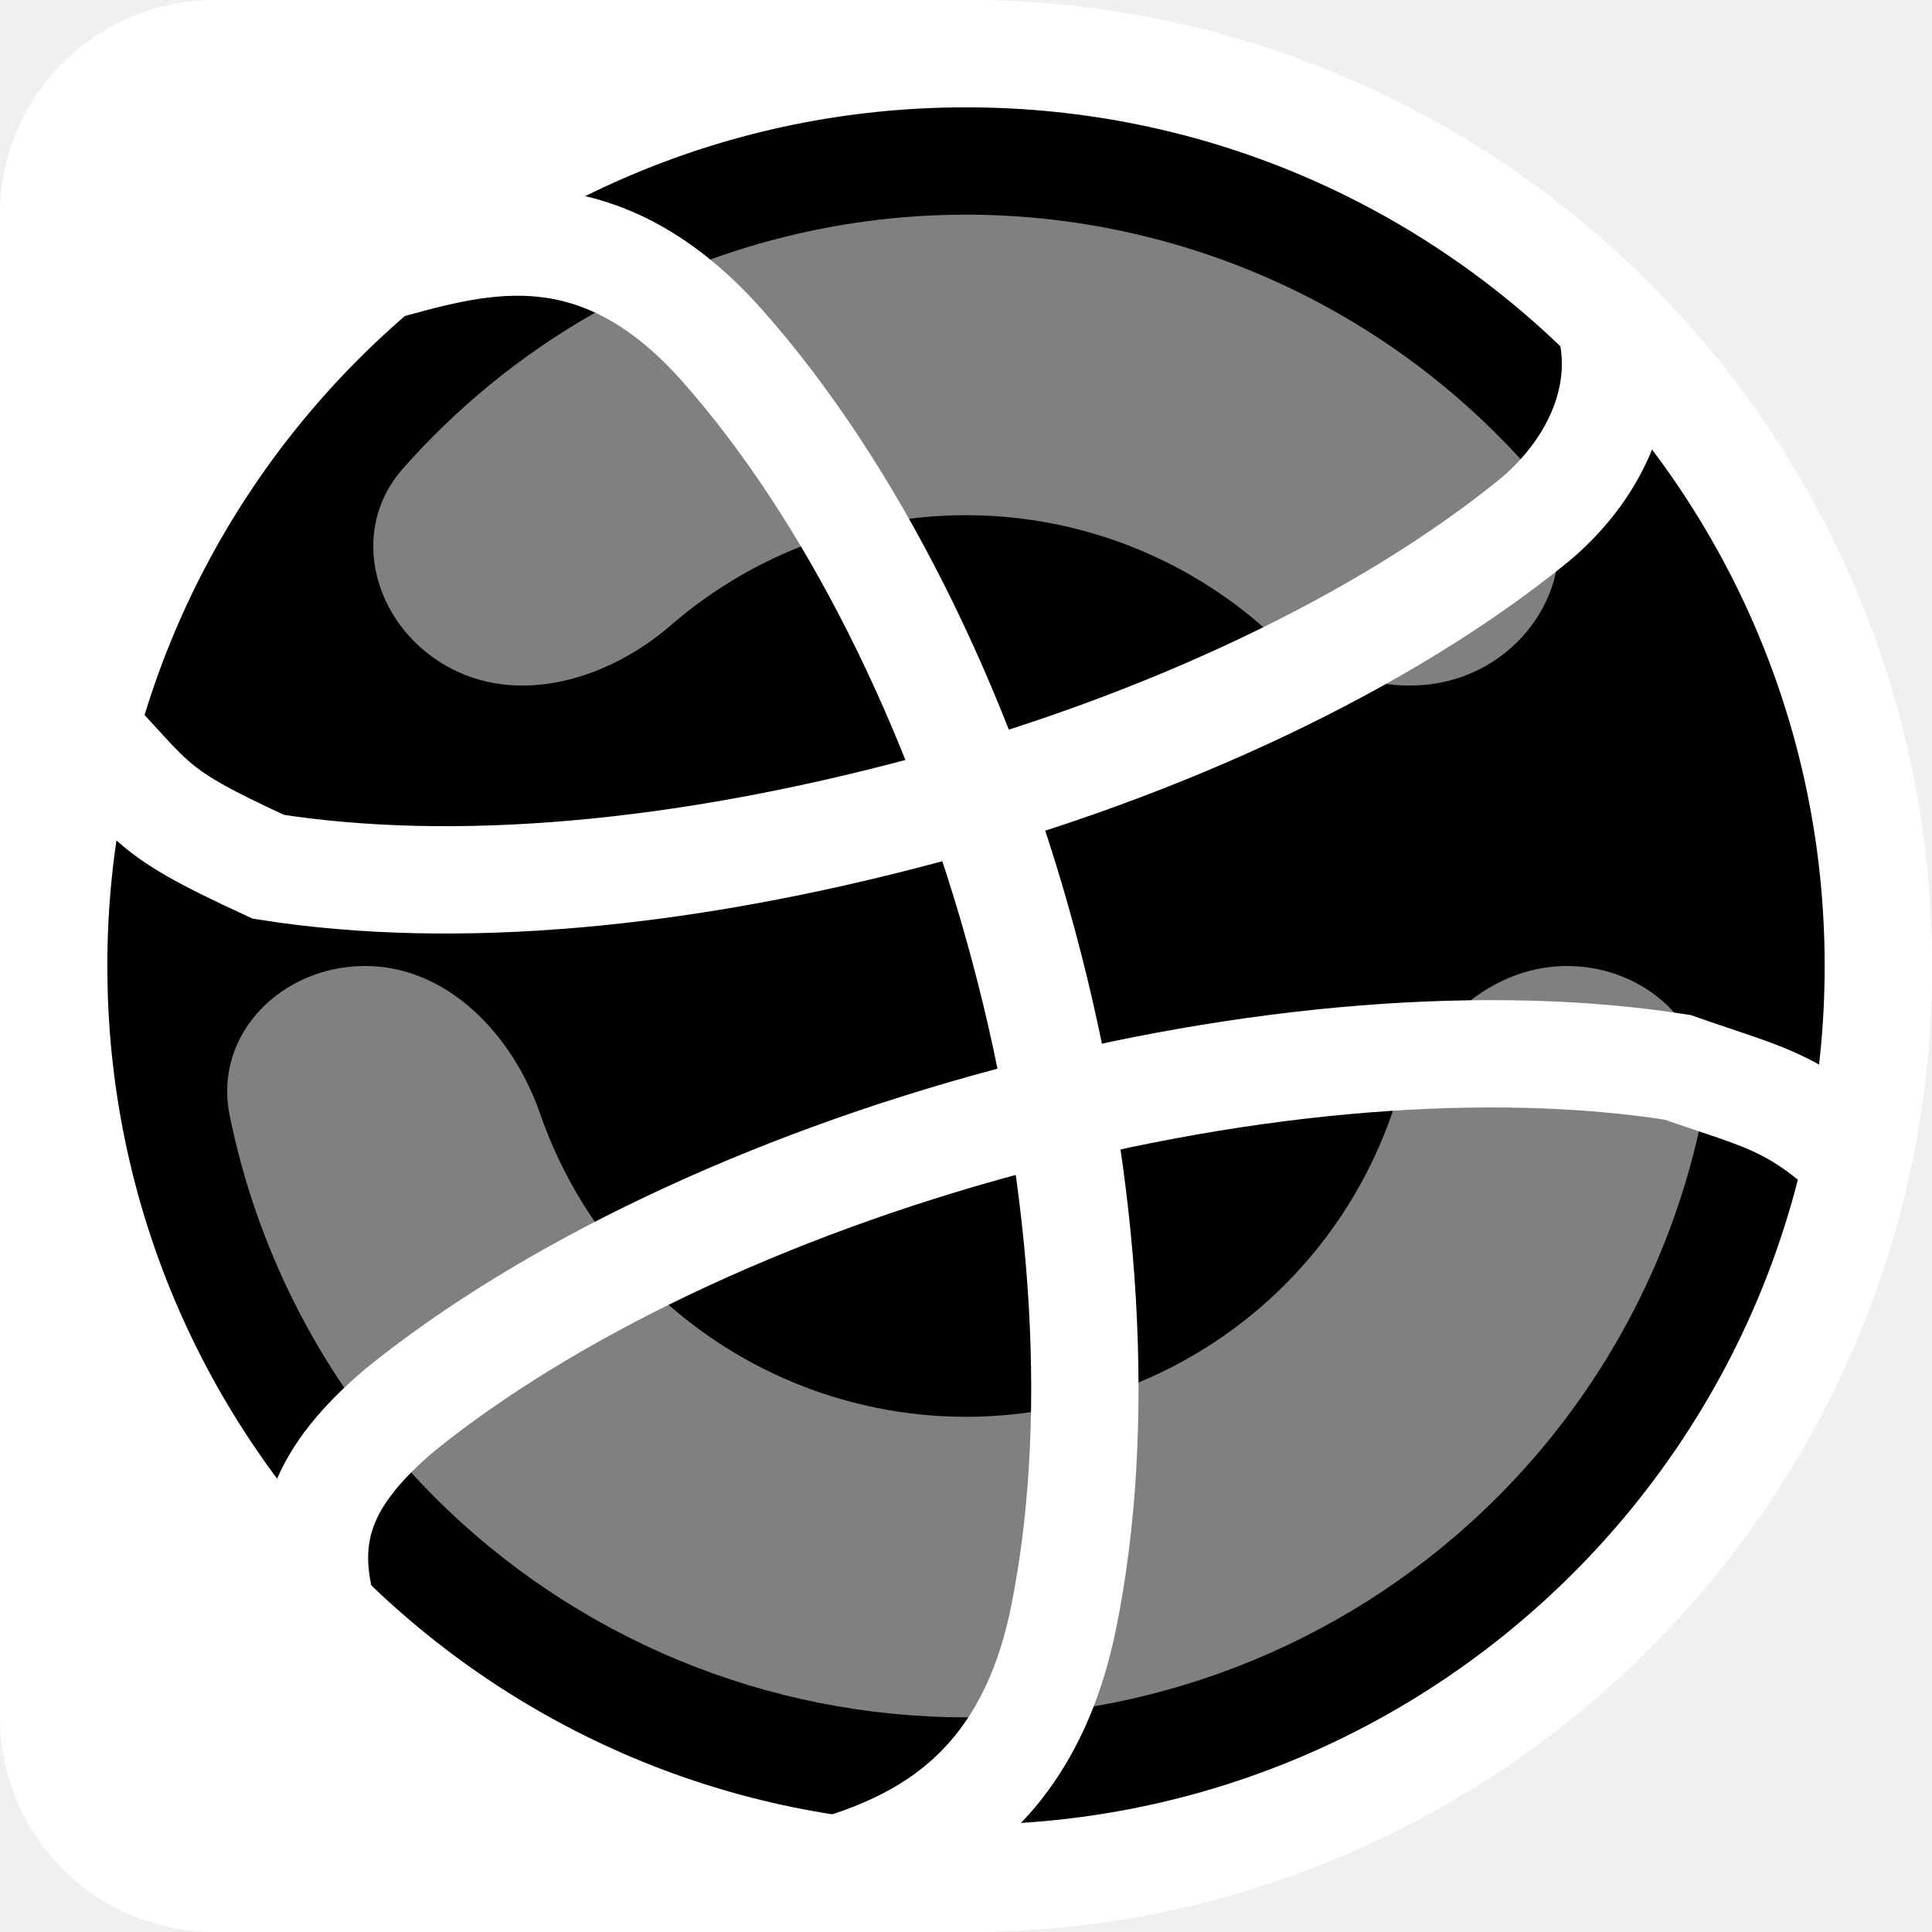
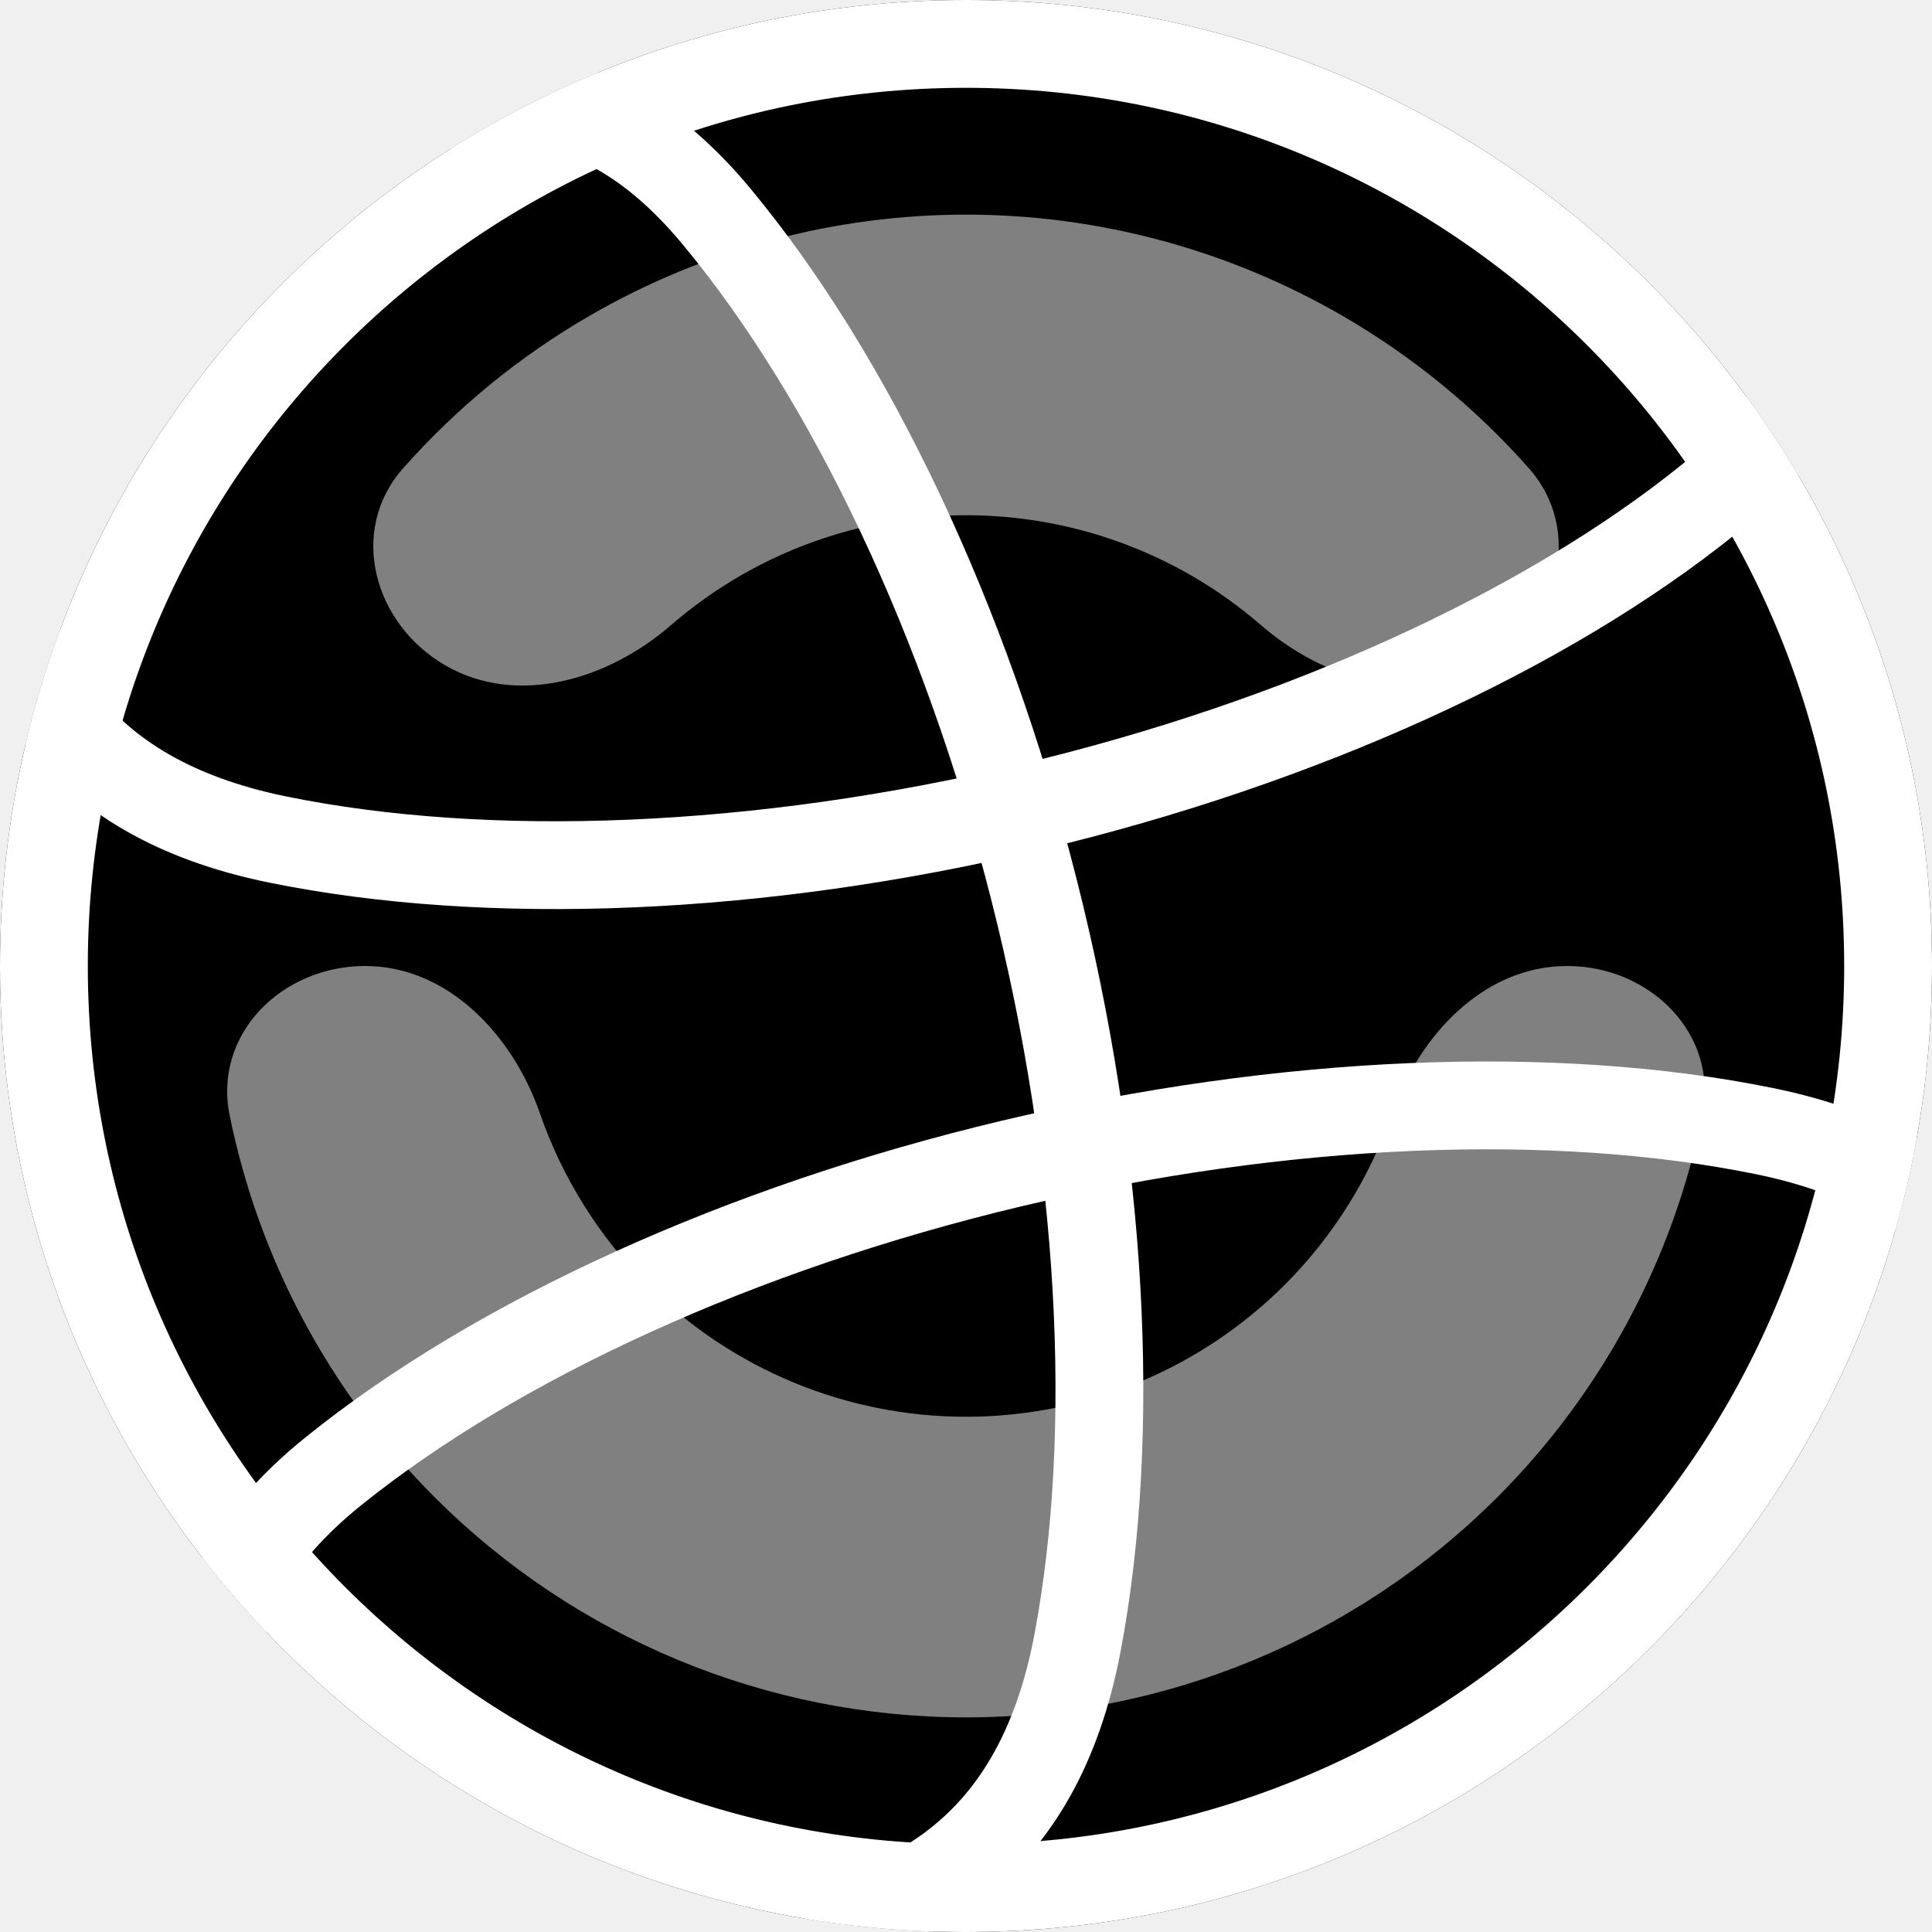
- <svg xmlns="http://www.w3.org/2000/svg" width="36" height="36" viewBox="0 0 36 36" fill="none">
-   <g clip-path="url(#clip0_801_585)">
-     <path d="M0 4C0 1.791 1.791 0 4 0H18C27.941 0 36 8.059 36 18V18C36 27.941 27.941 36 18 36H4C1.791 36 0 34.209 0 32V4Z" fill="white" />
-     <rect x="1" y="1" width="34" height="34" rx="17" fill="black" />
-     <path opacity="0.5" d="M8.301 12.4C6.961 11.627 6.484 9.89 7.508 8.731C8.506 7.601 9.684 6.635 11 5.876C13.128 4.647 15.543 4 18 4C20.457 4 22.872 4.647 25 5.876C26.316 6.635 27.494 7.601 28.492 8.731C29.516 9.89 29.039 11.627 27.7 12.4V12.4C26.36 13.173 24.669 12.664 23.5 11.651C23.099 11.303 22.664 10.993 22.2 10.725C20.923 9.988 19.474 9.6 18 9.6C16.526 9.6 15.077 9.988 13.8 10.725C13.336 10.993 12.901 11.303 12.5 11.651C11.331 12.664 9.64 13.173 8.301 12.4V12.4Z" fill="white" />
-     <path opacity="0.5" d="M29.2 18C30.746 18 32.028 19.266 31.721 20.782C31.178 23.458 29.86 25.939 27.899 27.899C25.274 30.525 21.713 32 18 32C14.287 32 10.726 30.525 8.101 27.899C6.141 25.939 4.822 23.458 4.279 20.782C3.972 19.266 5.254 18 6.8 18V18C8.346 18 9.556 19.287 10.062 20.748C10.475 21.939 11.153 23.032 12.06 23.94C13.636 25.515 15.772 26.4 18 26.4C20.228 26.4 22.364 25.515 23.94 23.94C24.847 23.032 25.526 21.939 25.938 20.748C26.444 19.287 27.654 18 29.2 18V18Z" fill="white" />
-     <path d="M30 6C30.385 7.438 29.641 8.844 28.541 9.733C25.805 11.946 21.738 13.893 17.224 15.102C12.71 16.312 8.477 16.699 5 16.151C2.5 15 3 15 1 13" stroke="white" stroke-width="2" />
-     <path d="M6 30C5.615 28.562 6 27.5 7.459 26.267C10.195 24.054 14.262 22.107 18.776 20.898C23.29 19.688 27.786 19.34 31.262 19.889C33 20.5 33.5 20.5 35 22" stroke="white" stroke-width="2" />
-     <path d="M7 5C8.754 4.53 11.045 3.718 13.457 6.438C15.834 9.119 17.874 13.146 19.079 17.645C20.285 22.145 20.532 26.652 19.814 30.163C19.085 33.724 16.755 34.53 15 35" stroke="white" stroke-width="2" />
-     <rect x="1" y="1" width="34" height="34" rx="17" stroke="white" stroke-width="2" />
+ <svg xmlns="http://www.w3.org/2000/svg" width="22" height="22" viewBox="0 0 22 22" fill="none">
+   <g clip-path="url(#clip0_810_21)">
+     <g clip-path="url(#clip1_810_21)">
+       <rect width="22" height="22" rx="11" fill="black" />
+       <path opacity="0.5" d="M5.073 7.578C4.254 7.105 3.963 6.044 4.588 5.335C5.198 4.645 5.918 4.055 6.722 3.591C8.023 2.84 9.498 2.444 11 2.444C12.502 2.444 13.977 2.84 15.278 3.591C16.082 4.055 16.802 4.645 17.412 5.335C18.037 6.044 17.746 7.105 16.927 7.578V7.578C16.109 8.05 15.075 7.739 14.361 7.12C14.116 6.908 13.85 6.718 13.567 6.554C12.786 6.104 11.901 5.867 11 5.867C10.099 5.867 9.214 6.104 8.433 6.554C8.15 6.718 7.884 6.908 7.639 7.12C6.925 7.739 5.891 8.05 5.073 7.578V7.578Z" fill="white" />
+       <path opacity="0.5" d="M17.845 11C18.79 11 19.573 11.774 19.385 12.7C19.053 14.336 18.247 15.852 17.05 17.05C15.445 18.654 13.269 19.556 11 19.556C8.731 19.556 6.555 18.654 4.95 17.05C3.753 15.852 2.947 14.336 2.615 12.7C2.427 11.774 3.211 11 4.156 11V11C5.101 11 5.84 11.787 6.149 12.68C6.401 13.407 6.816 14.075 7.37 14.63C8.333 15.592 9.639 16.133 11 16.133C12.361 16.133 13.667 15.592 14.63 14.63C15.184 14.075 15.599 13.407 15.851 12.68C16.16 11.787 16.899 11 17.845 11V11Z" fill="white" />
+       <g clip-path="url(#clip2_810_21)">
+         <path d="M4.031 1.47C5.151 1.153 6.614 0.602 8.161 2.467C9.686 4.305 10.998 7.062 11.777 10.142C12.557 13.221 12.723 16.303 12.271 18.702C11.812 21.136 10.324 21.682 9.203 22" stroke="white" />
+         <path d="M2.741 20.868C2.44 19.743 1.911 18.272 3.798 16.752C5.658 15.254 8.434 13.983 11.524 13.248C14.615 12.514 17.699 12.392 20.091 12.88C22.518 13.374 23.042 14.87 23.344 15.995" stroke="white" />
+         <path d="M20.513 1.571C20.815 2.697 21.344 4.167 19.456 5.687C17.596 7.185 14.82 8.456 11.73 9.191C8.639 9.925 5.555 10.047 3.163 9.56C0.736 9.065 0.212 7.569 -0.09 6.444" stroke="white" />
+       </g>
+       <rect x="0.5" y="0.5" width="21" height="21" rx="10.5" stroke="white" />
+     </g>
  </g>
  <defs>
-     <clipPath id="clip0_801_585">
-       <path d="M0 4C0 1.791 1.791 0 4 0H18C27.941 0 36 8.059 36 18V18C36 27.941 27.941 36 18 36H4C1.791 36 0 34.209 0 32V4Z" fill="white" />
+     <clipPath id="clip0_810_21">
+       <rect width="22" height="22" fill="white" />
+     </clipPath>
+     <clipPath id="clip1_810_21">
+       <rect width="22" height="22" rx="11" fill="white" />
+     </clipPath>
+     <clipPath id="clip2_810_21">
+       <rect width="22" height="22" rx="11" fill="white" />
    </clipPath>
  </defs>
</svg>
